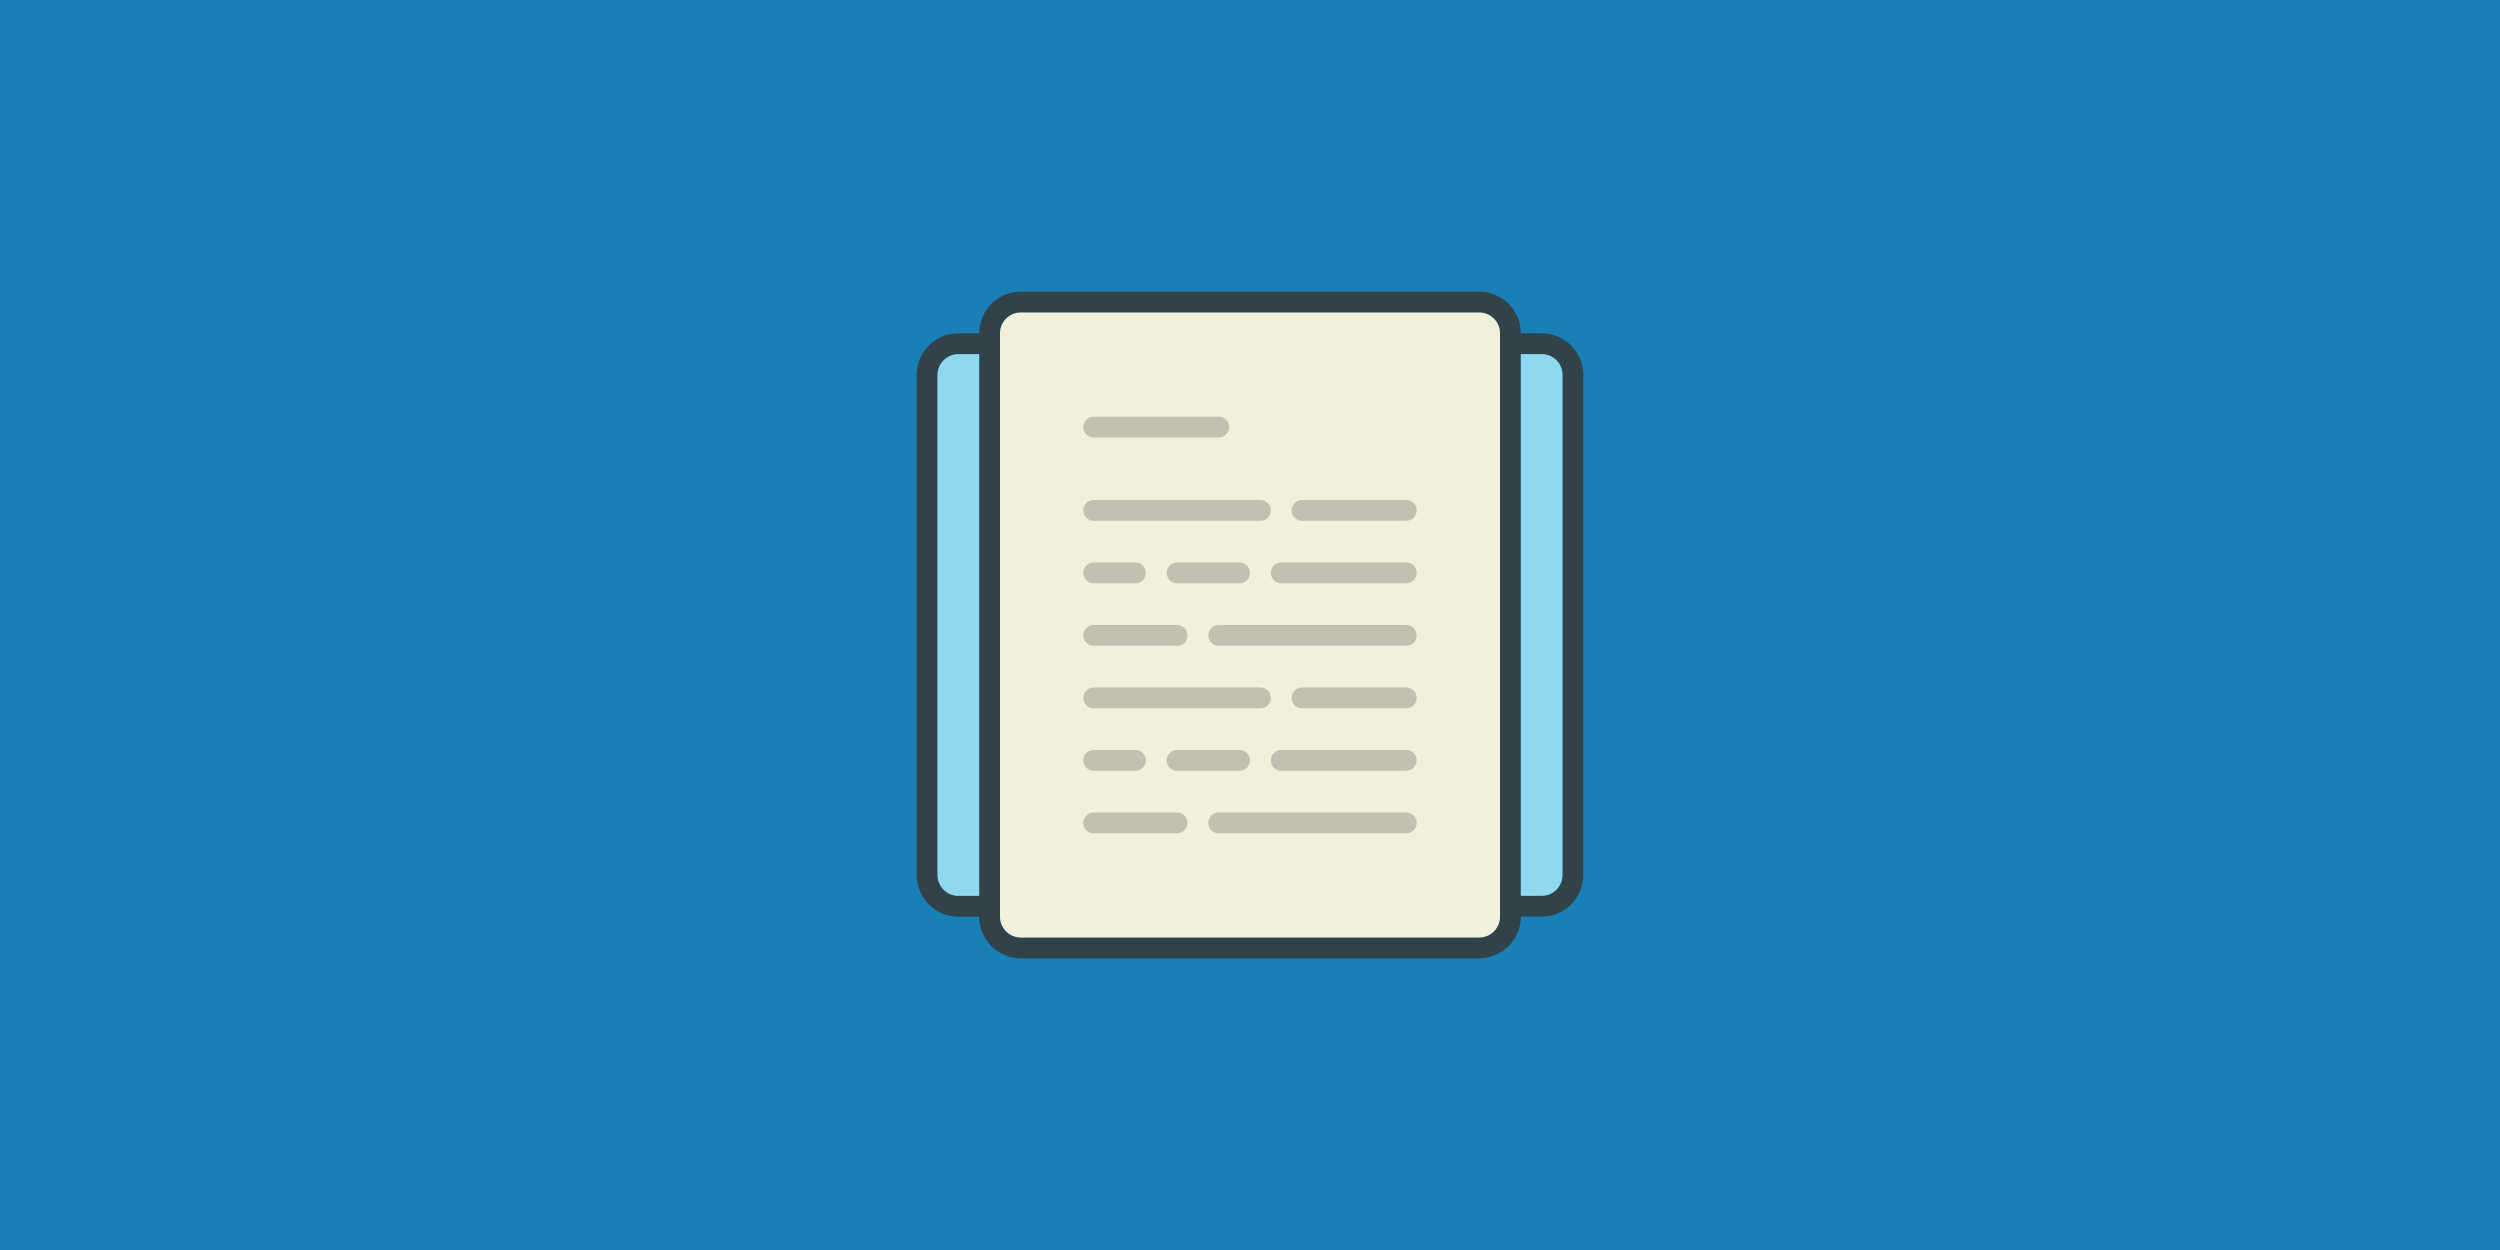
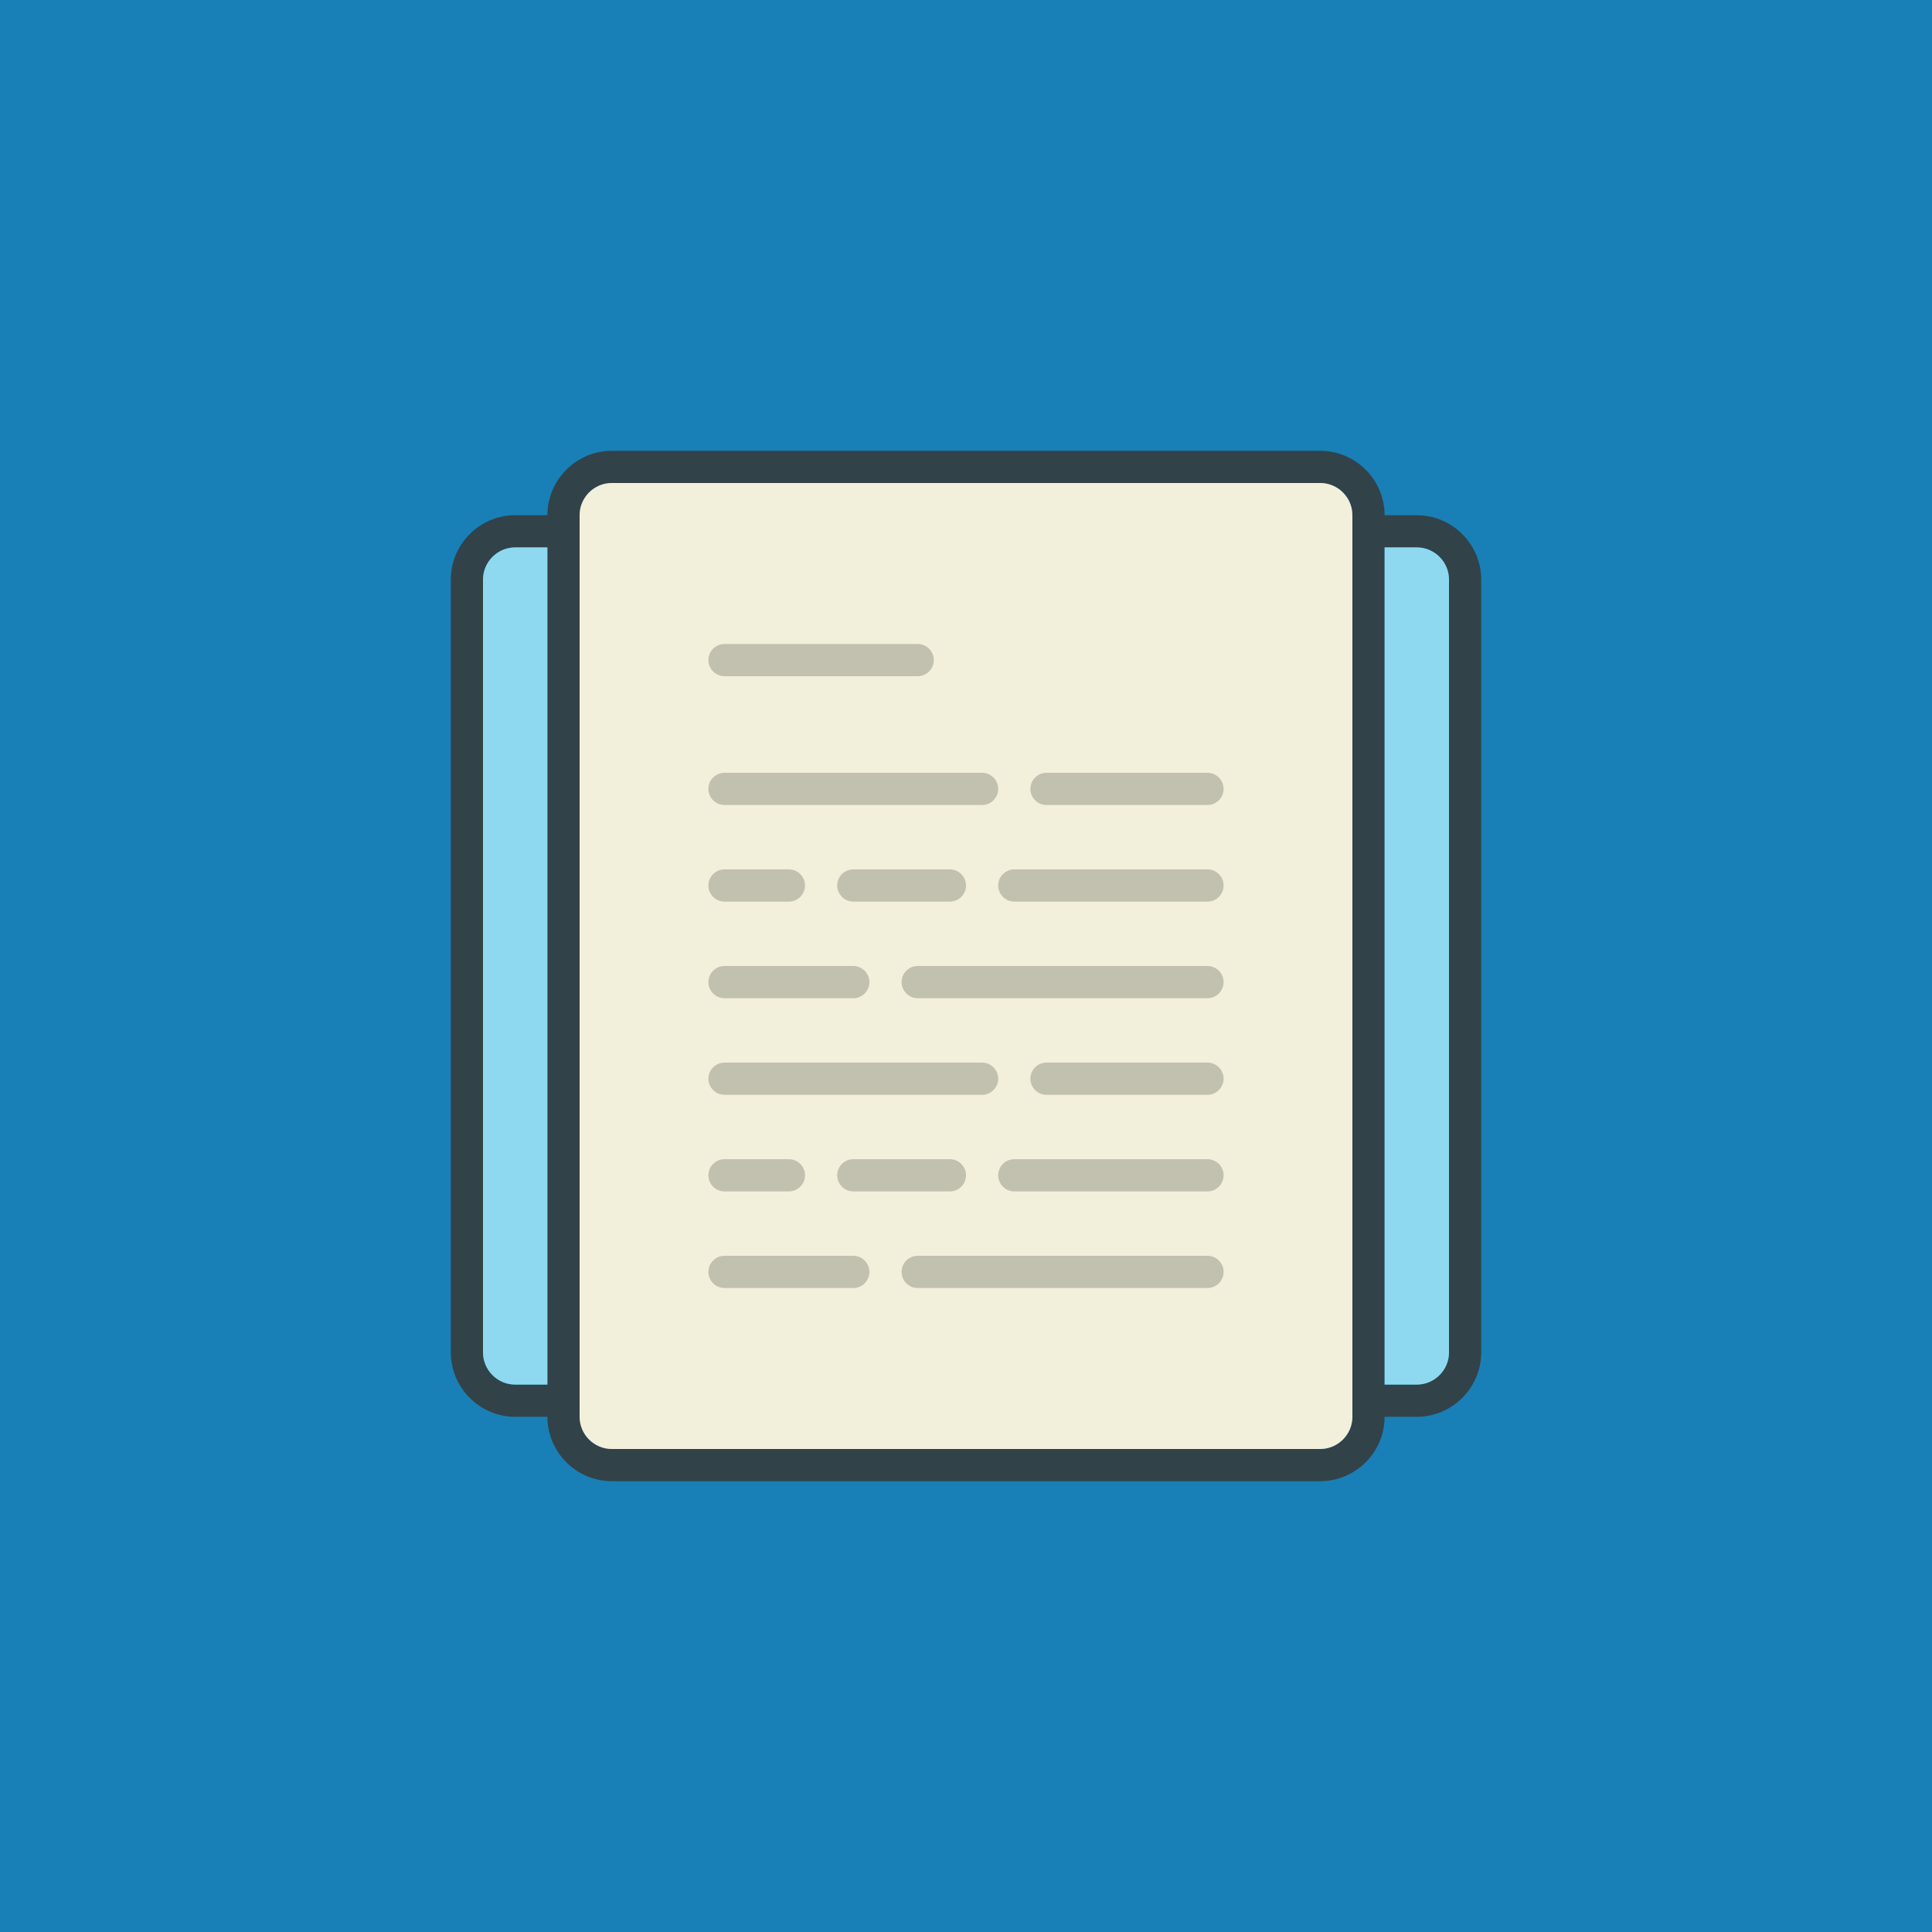
- <svg xmlns="http://www.w3.org/2000/svg" version="1.0" id="Layer_1" x="0px" y="0px" width="480px" height="240px" viewBox="0 0 480 240" enable-background="new 0 0 480 240" xml:space="preserve">
-   <rect id="Call_to_Action_2_" fill="#1880B6" width="480" height="240" />
+ <svg xmlns="http://www.w3.org/2000/svg" version="1.1" id="Layer_1" x="0px" y="0px" viewBox="55 277 240 240" style="enable-background:new 55 277 240 240;" xml:space="preserve">
+   <style type="text/css">
+ 	.st0{fill:#1880B6;}
+ 	.st1{fill:#324249;}
+ 	.st2{fill:#F2F0DA;}
+ 	.st3{fill:#8ED9EF;}
+ 	.st4{opacity:0.2;}
+ </style>
+   <rect id="Call_to_Action_2_" x="55" y="277" class="st0" width="240" height="240" />
  <g>
-     <path fill="#324249" d="M296,63.992h-3.999V64c0-4.421-3.579-7.999-8.001-7.999h-88c-4.422,0-8.001,3.578-8.001,7.999H184   c-4.421,0-8,3.579-8,8v96c0,4.422,3.579,8,8,8h3.999c0,4.422,3.579,8,8.001,8h88c4.422,0,8.001-3.578,8.001-8v-0.008H296   c4.421,0,8-3.578,8-8v-96C304,67.57,300.421,63.992,296,63.992z M187.999,172H184c-2.212,0-4-1.789-4-4V72c0-2.21,1.788-4,4-4   h3.999V172z M287.999,92v84c0,2.211-1.788,4-3.999,4h-88c-2.211,0-3.999-1.789-3.999-4V64c0-2.21,1.788-4,3.999-4h88   c2.211,0,3.999,1.789,3.999,4V92z M300,167.992c0,2.211-1.788,4-4,4h-3.999v-104H296c2.212,0,4,1.788,4,4V167.992z" />
+     <path class="st1" d="M231,341h-4v0c0-4.4-3.6-8-8-8h-88c-4.4,0-8,3.6-8,8h-4c-4.4,0-8,3.6-8,8v96c0,4.4,3.6,8,8,8h4   c0,4.4,3.6,8,8,8h88c4.4,0,8-3.6,8-8v0h4c4.4,0,8-3.6,8-8v-96C239,344.6,235.4,341,231,341z M123,449h-4c-2.2,0-4-1.8-4-4v-96   c0-2.2,1.8-4,4-4h4V449z M223,369v84c0,2.2-1.8,4-4,4h-88c-2.2,0-4-1.8-4-4V341c0-2.2,1.8-4,4-4h88c2.2,0,4,1.8,4,4V369z M235,445   c0,2.2-1.8,4-4,4h-4V345h4c2.2,0,4,1.8,4,4V445z" />
    <g>
-       <path fill="#F2F0DA" d="M284,60h-88c-2.211,0-3.999,1.789-3.999,4v112c0,2.211,1.788,4,3.999,4h88c2.211,0,3.999-1.789,3.999-4V92    V64C287.999,61.789,286.211,60,284,60z" />
+       <path class="st2" d="M219,337h-88c-2.2,0-4,1.8-4,4v112c0,2.2,1.8,4,4,4h88c2.2,0,4-1.8,4-4v-84v-28C223,338.8,221.2,337,219,337z    " />
    </g>
    <g>
-       <path fill="#8ED9EF" d="M180,72v96c0,2.211,1.788,4,4,4h3.999V68H184C181.788,68,180,69.79,180,72z" />
-       <path fill="#8ED9EF" d="M296,67.993h-3.999v104H296c2.212,0,4-1.789,4-4v-96C300,69.781,298.212,67.993,296,67.993z" />
+       <path class="st3" d="M115,349v96c0,2.2,1.8,4,4,4h4V345h-4C116.8,345,115,346.8,115,349z" />
+       <path class="st3" d="M231,345h-4v104h4c2.2,0,4-1.8,4-4v-96C235,346.8,233.2,345,231,345z" />
    </g>
-     <g opacity="0.2">
-       <path d="M210,84h24c1.105,0,2-0.894,2-2c0-1.106-0.895-2-2-2h-24c-1.105,0-2.001,0.894-2.001,2C207.999,83.105,208.895,84,210,84z    " />
-       <path d="M210,136h32.001c1.104,0,1.999-0.895,1.999-2s-0.896-2-1.999-2H210c-1.105,0-2.001,0.895-2.001,2S208.895,136,210,136z" />
-       <path d="M250,136h20c1.105,0,2.001-0.895,2.001-2s-0.896-2-2.001-2h-20c-1.105,0-2.001,0.895-2.001,2S248.895,136,250,136z" />
-       <path d="M210,100h32.001c1.104,0,1.999-0.895,1.999-2c0-1.105-0.896-2-1.999-2H210c-1.105,0-2.001,0.894-2.001,2    C207.999,99.105,208.895,100,210,100z" />
-       <path d="M250,100h20c1.105,0,2.001-0.895,2.001-2c0-1.105-0.896-2-2.001-2h-20c-1.105,0-2.001,0.894-2.001,2    C247.999,99.105,248.895,100,250,100z" />
-       <path d="M270,156h-36c-1.106,0-1.999,0.895-1.999,2s0.893,2,1.999,2h36c1.105,0,2.001-0.895,2.001-2S271.105,156,270,156z" />
-       <path d="M226,156h-16c-1.105,0-2.001,0.895-2.001,2s0.896,2,2.001,2h16c1.106,0,1.999-0.895,1.999-2S227.106,156,226,156z" />
-       <path d="M210,148h7.999c1.105,0,2.001-0.895,2.001-2s-0.896-2-2.001-2H210c-1.105,0-2.001,0.895-2.001,2S208.895,148,210,148z" />
-       <path d="M226,144c-1.105,0-2,0.895-2,2s0.895,2,2,2h11.999c1.105,0,2.001-0.895,2.001-2s-0.896-2-2.001-2H226z" />
-       <path d="M270,144h-24c-1.105,0-2,0.895-2,2s0.895,2,2,2h24c1.105,0,2.001-0.895,2.001-2S271.105,144,270,144z" />
-       <path d="M270,120h-36c-1.106,0-1.999,0.894-1.999,2c0,1.105,0.893,2,1.999,2h36c1.105,0,2.001-0.895,2.001-2    C272.001,120.894,271.105,120,270,120z" />
-       <path d="M226,120h-16c-1.105,0-2.001,0.894-2.001,2c0,1.105,0.896,2,2.001,2h16c1.106,0,1.999-0.895,1.999-2    C227.999,120.894,227.106,120,226,120z" />
-       <path d="M210,112h7.999c1.105,0,2.001-0.895,2.001-2s-0.896-2-2.001-2H210c-1.105,0-2.001,0.895-2.001,2S208.895,112,210,112z" />
-       <path d="M226,108c-1.105,0-2,0.895-2,2s0.895,2,2,2h11.999c1.105,0,2.001-0.895,2.001-2s-0.896-2-2.001-2H226z" />
-       <path d="M270,108h-24c-1.105,0-2,0.895-2,2s0.895,2,2,2h24c1.105,0,2.001-0.895,2.001-2S271.105,108,270,108z" />
+     <g class="st4">
+       <path d="M145,361h24c1.1,0,2-0.9,2-2s-0.9-2-2-2h-24c-1.1,0-2,0.9-2,2C143,360.1,143.9,361,145,361z" />
+       <path d="M145,413h32c1.1,0,2-0.9,2-2s-0.9-2-2-2h-32c-1.1,0-2,0.9-2,2S143.9,413,145,413z" />
+       <path d="M185,413h20c1.1,0,2-0.9,2-2s-0.9-2-2-2h-20c-1.1,0-2,0.9-2,2S183.9,413,185,413z" />
+       <path d="M145,377h32c1.1,0,2-0.9,2-2s-0.9-2-2-2h-32c-1.1,0-2,0.9-2,2C143,376.1,143.9,377,145,377z" />
+       <path d="M185,377h20c1.1,0,2-0.9,2-2s-0.9-2-2-2h-20c-1.1,0-2,0.9-2,2C183,376.1,183.9,377,185,377z" />
+       <path d="M205,433h-36c-1.1,0-2,0.9-2,2s0.9,2,2,2h36c1.1,0,2-0.9,2-2S206.1,433,205,433z" />
+       <path d="M161,433h-16c-1.1,0-2,0.9-2,2s0.9,2,2,2h16c1.1,0,2-0.9,2-2S162.1,433,161,433z" />
+       <path d="M145,425h8c1.1,0,2-0.9,2-2s-0.9-2-2-2h-8c-1.1,0-2,0.9-2,2S143.9,425,145,425z" />
+       <path d="M161,421c-1.1,0-2,0.9-2,2s0.9,2,2,2h12c1.1,0,2-0.9,2-2s-0.9-2-2-2H161z" />
+       <path d="M205,421h-24c-1.1,0-2,0.9-2,2s0.9,2,2,2h24c1.1,0,2-0.9,2-2S206.1,421,205,421z" />
+       <path d="M205,397h-36c-1.1,0-2,0.9-2,2c0,1.1,0.9,2,2,2h36c1.1,0,2-0.9,2-2C207,397.9,206.1,397,205,397z" />
+       <path d="M161,397h-16c-1.1,0-2,0.9-2,2c0,1.1,0.9,2,2,2h16c1.1,0,2-0.9,2-2C163,397.9,162.1,397,161,397z" />
+       <path d="M145,389h8c1.1,0,2-0.9,2-2s-0.9-2-2-2h-8c-1.1,0-2,0.9-2,2S143.9,389,145,389z" />
+       <path d="M161,385c-1.1,0-2,0.9-2,2s0.9,2,2,2h12c1.1,0,2-0.9,2-2s-0.9-2-2-2H161z" />
+       <path d="M205,385h-24c-1.1,0-2,0.9-2,2s0.9,2,2,2h24c1.1,0,2-0.9,2-2S206.1,385,205,385z" />
    </g>
  </g>
</svg>
